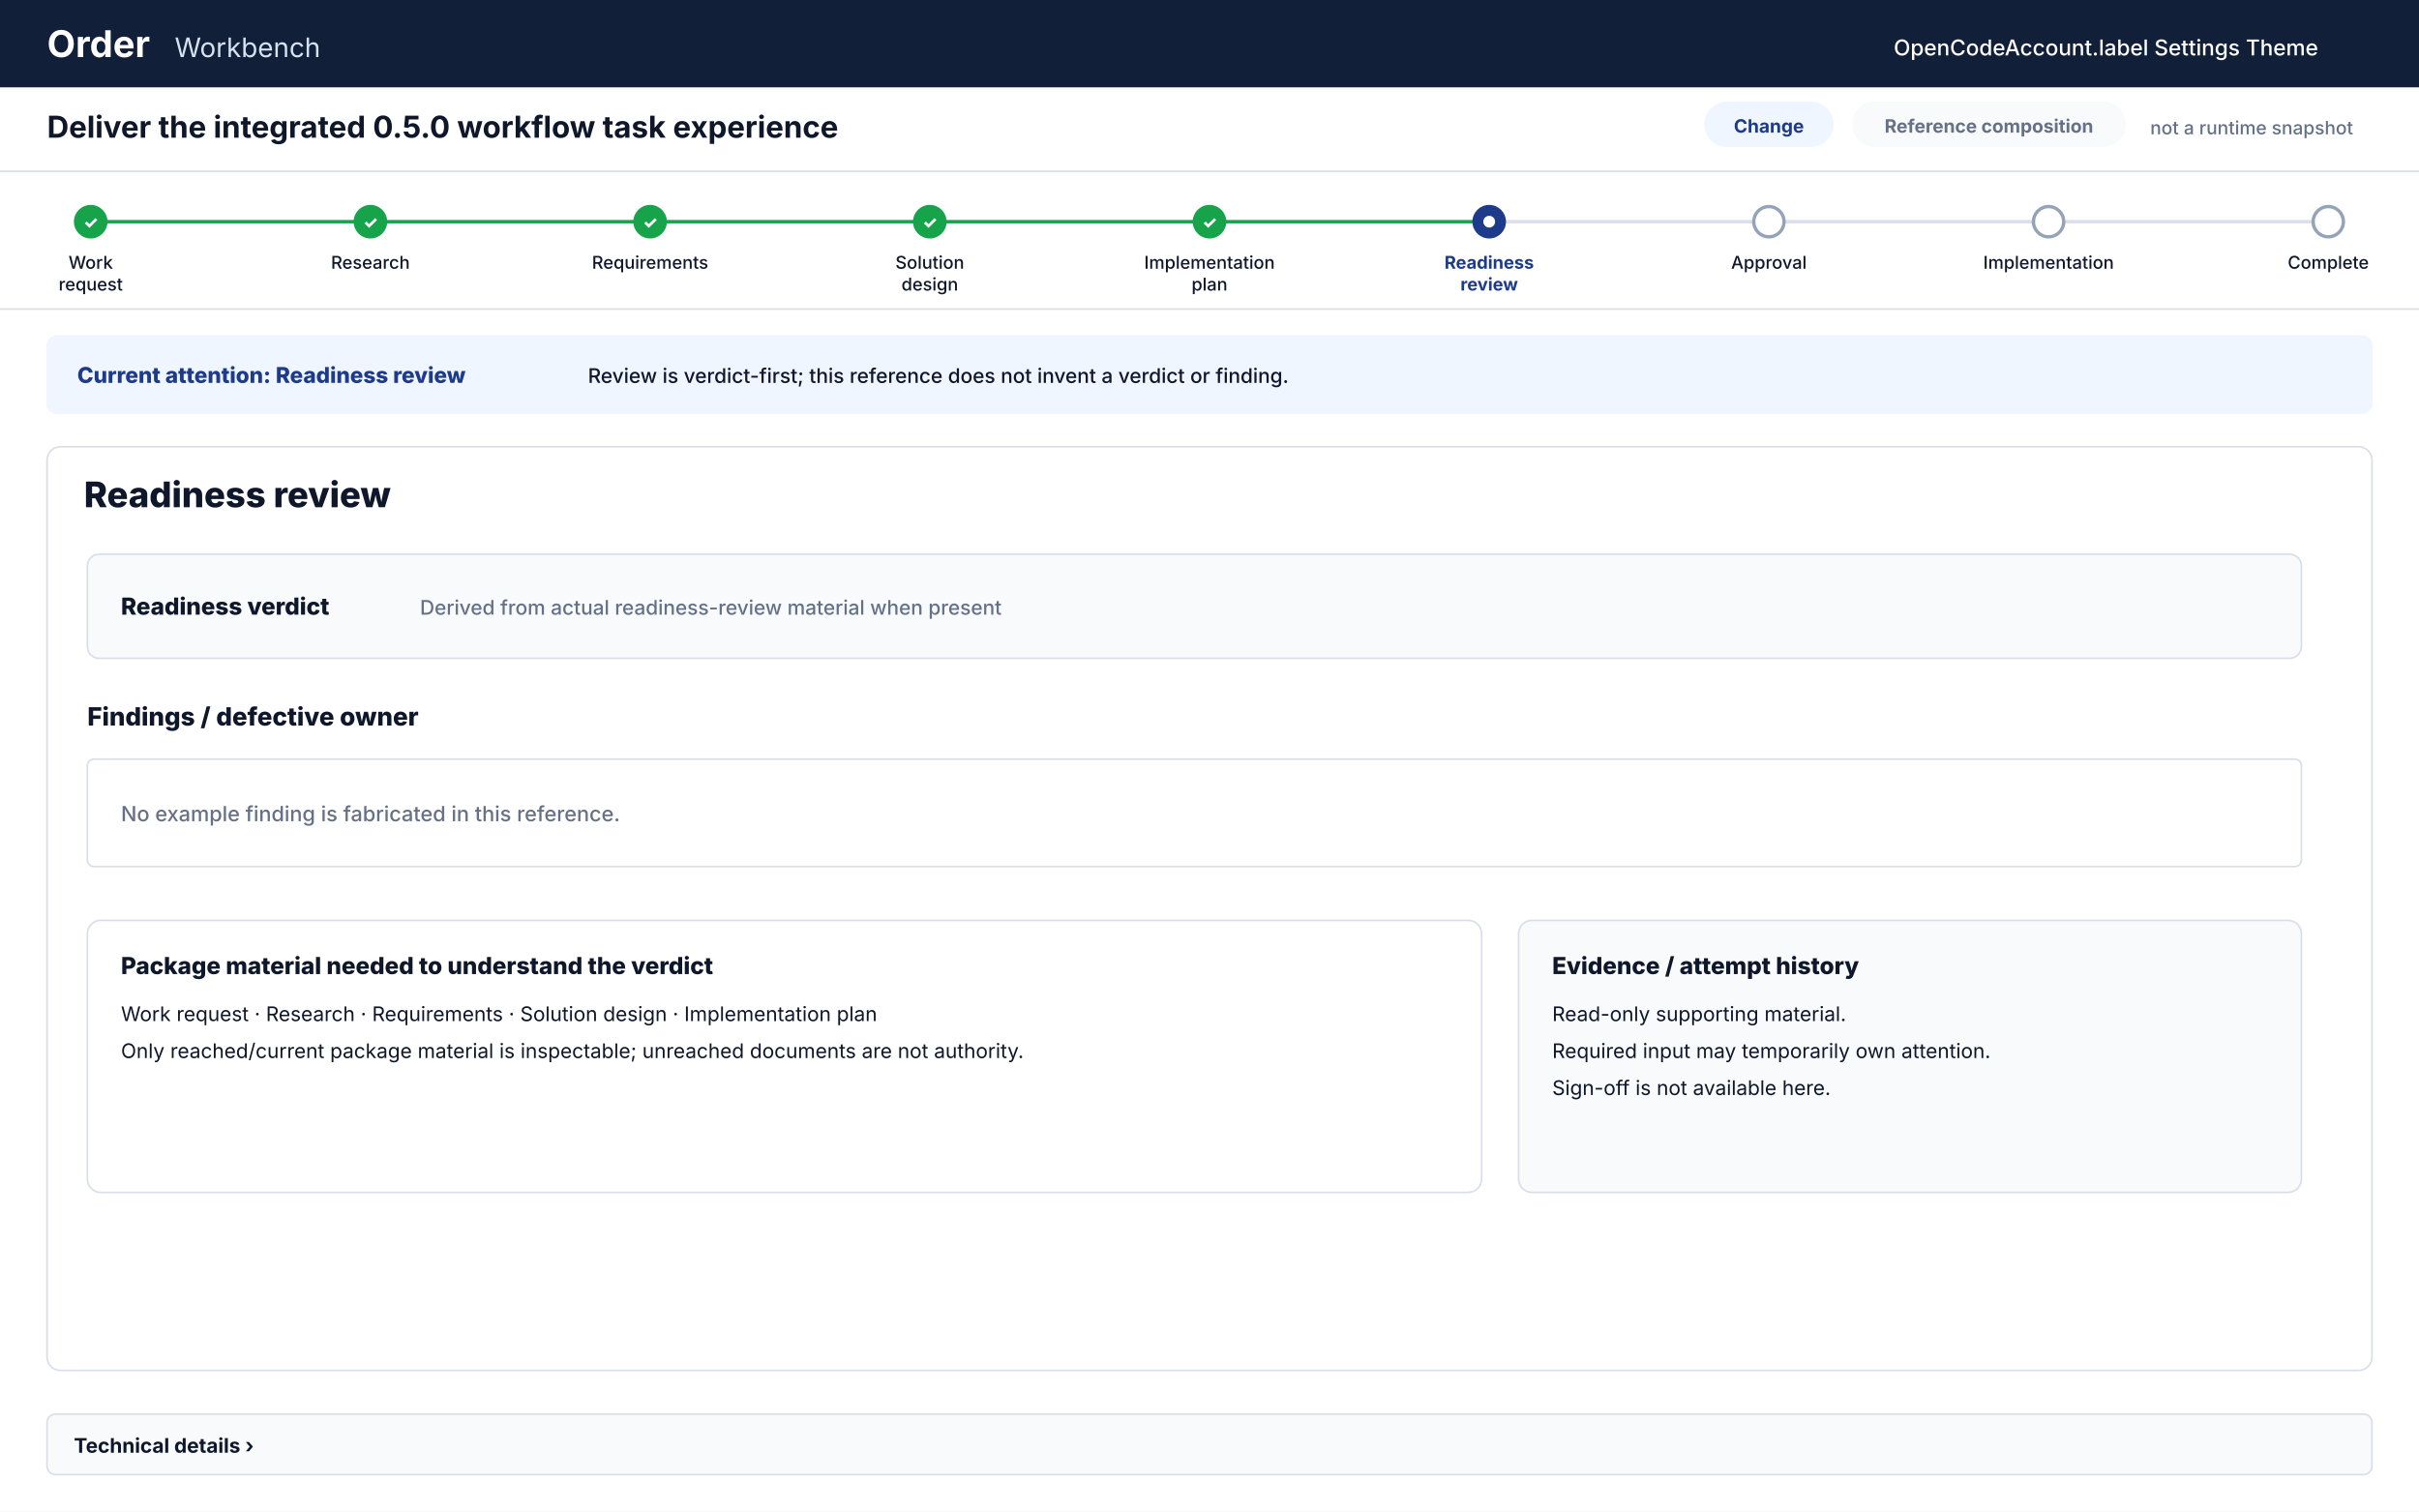
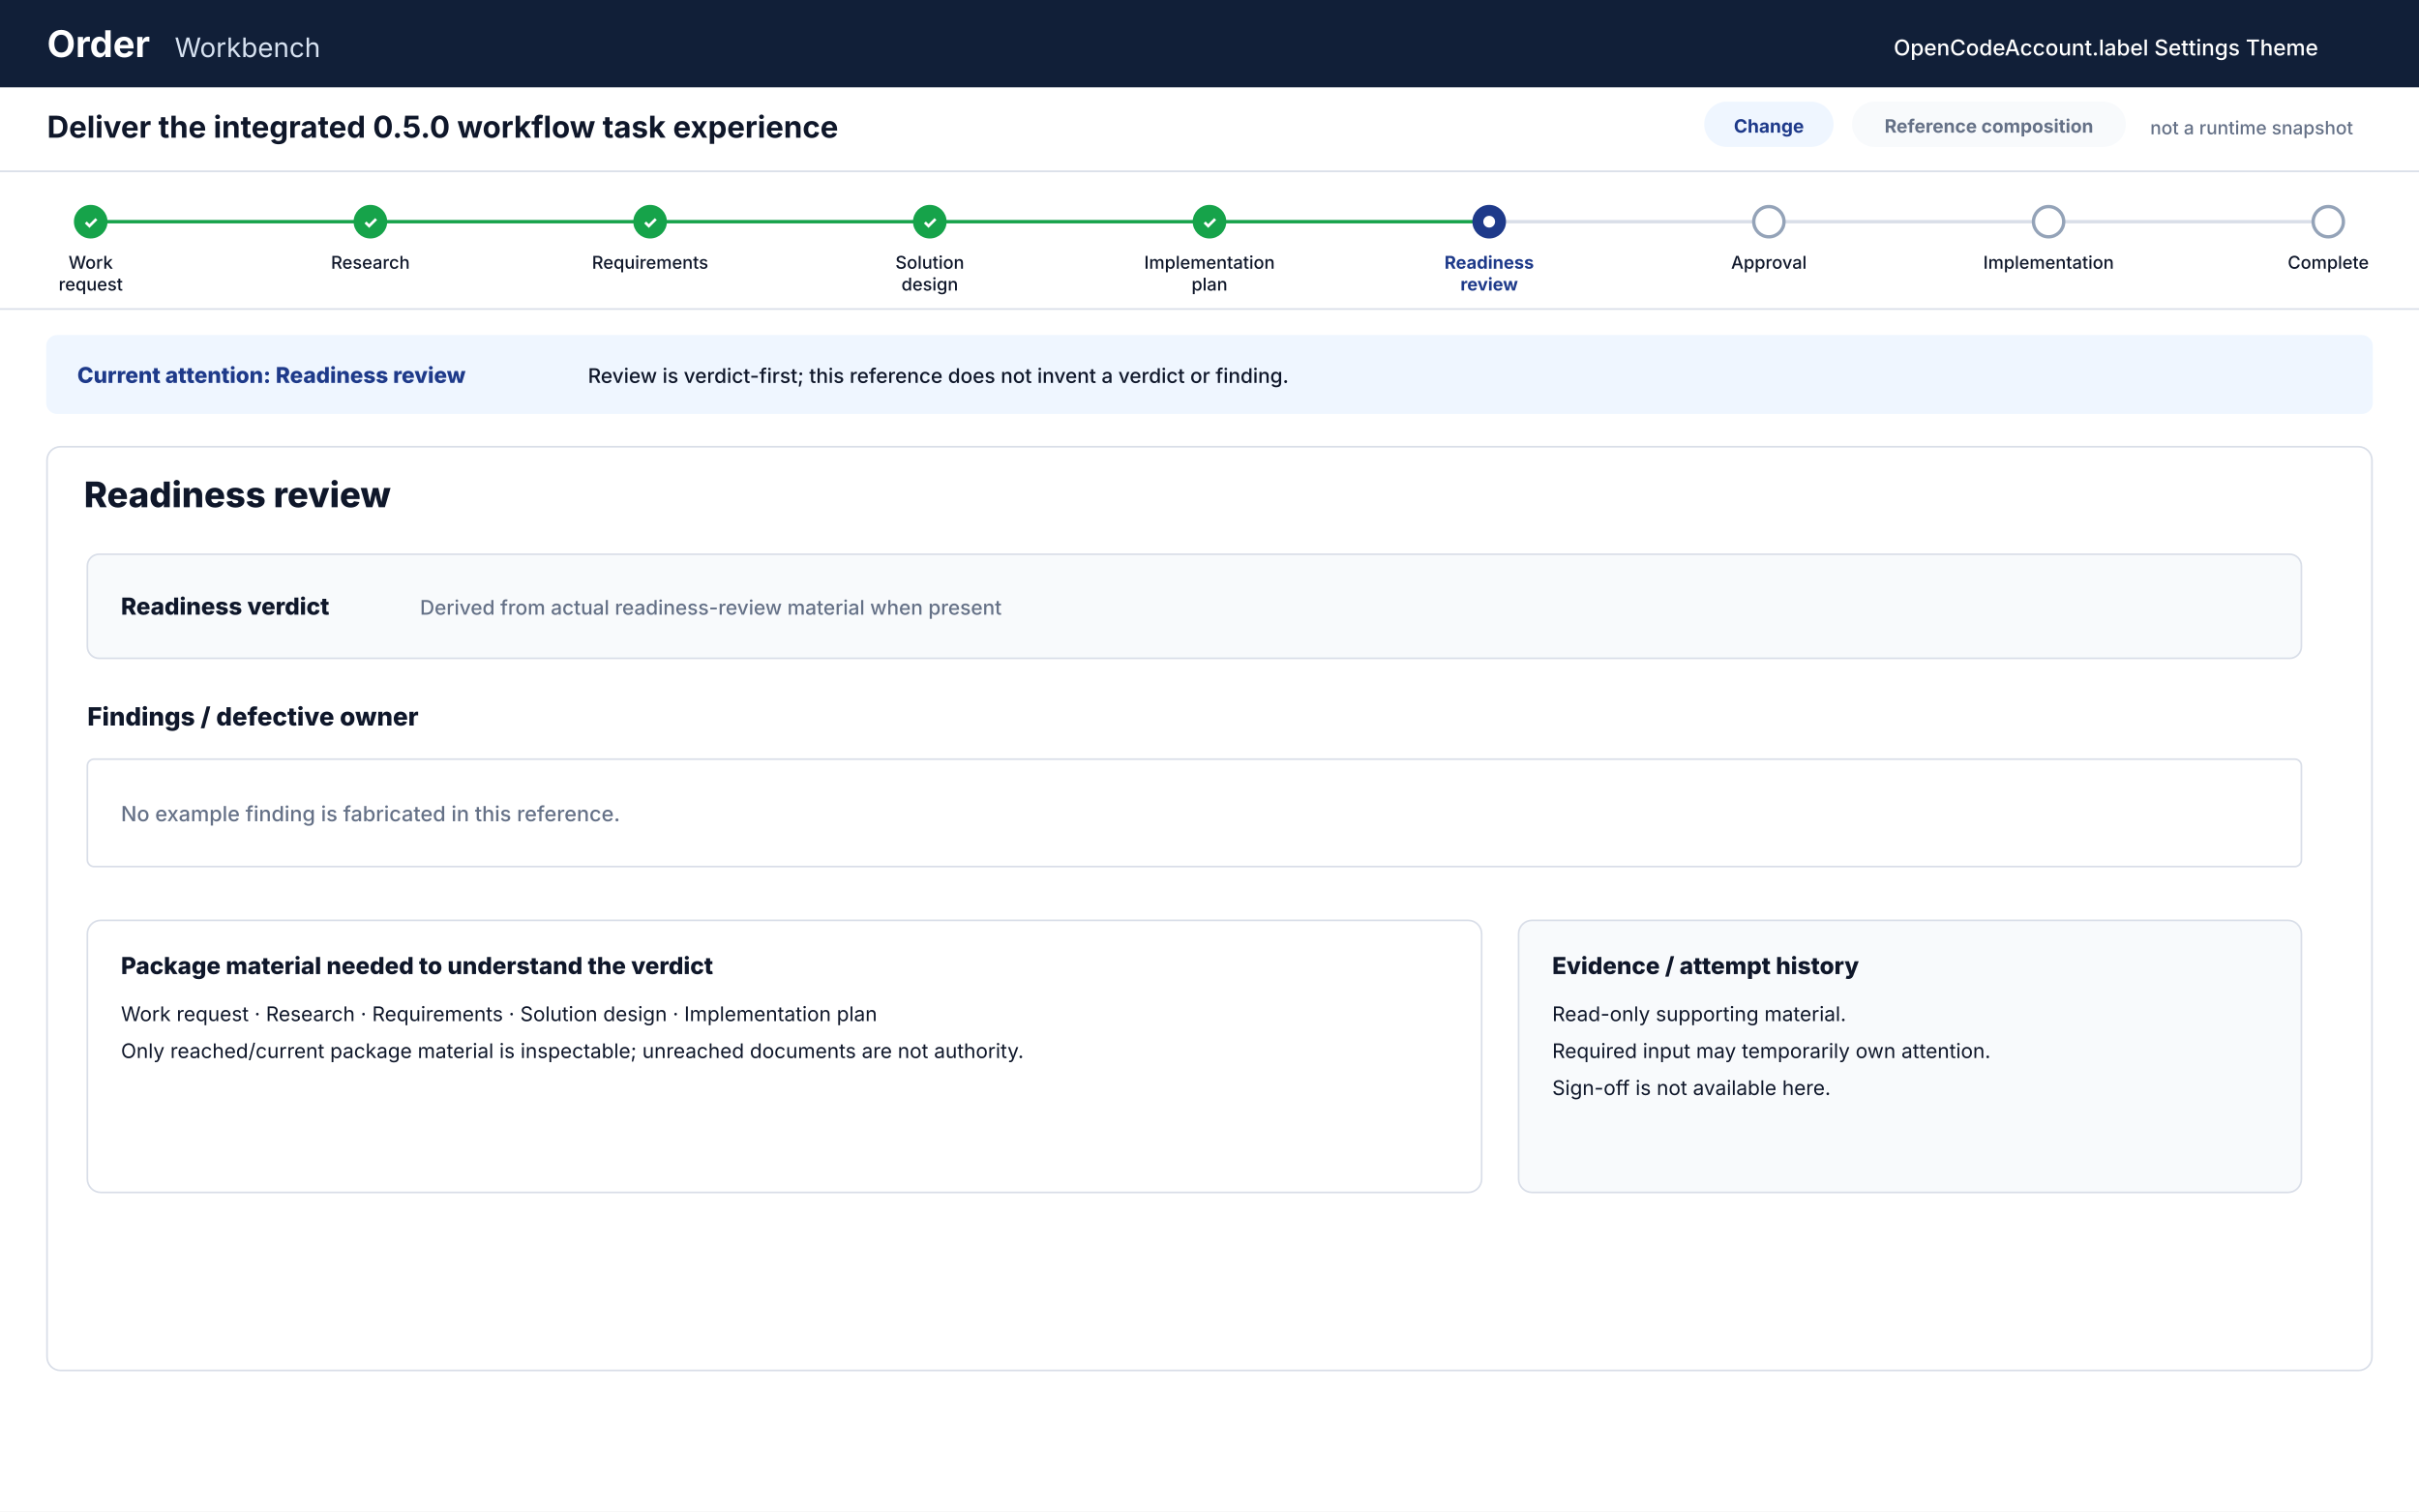
<svg xmlns="http://www.w3.org/2000/svg" width="1440" height="900" viewBox="0 0 1440 900">
  <rect width="1440" height="900" fill="#FFFFFF" />
  <rect width="1440" height="52" fill="#111F38" />
  <text x="28" y="34" font-family="ui-sans-serif,system-ui,-apple-system,Segoe UI,sans-serif" font-size="22" font-weight="700" fill="#fff" text-anchor="start">Order</text>
  <text x="104" y="34" font-family="ui-sans-serif,system-ui,-apple-system,Segoe UI,sans-serif" font-size="16" font-weight="400" fill="#D7E2F1" text-anchor="start">Workbench</text>
  <text x="1380" y="33" font-family="ui-sans-serif,system-ui,-apple-system,Segoe UI,sans-serif" font-size="13" font-weight="500" fill="#fff" text-anchor="end">OpenCodeAccount.label   Settings   Theme</text>
  <line x1="0" y1="102" x2="1440" y2="102" stroke="#D9DEE8" stroke-width="1" />
  <text x="28" y="82" font-family="ui-sans-serif,system-ui,-apple-system,Segoe UI,sans-serif" font-size="18" font-weight="700" fill="#0F172A" text-anchor="start">Deliver the integrated 0.5.0 workflow task experience</text>
  <rect x="1015" y="61" width="76" height="26" rx="13" fill="#EFF6FF" stroke="#EFF6FF" />
  <text x="1053" y="79" font-family="ui-sans-serif,system-ui,-apple-system,Segoe UI,sans-serif" font-size="11" font-weight="700" fill="#1E3A8A" text-anchor="middle">Change</text>
  <rect x="1103" y="61" width="162" height="26" rx="13" fill="#F8FAFC" stroke="#F8FAFC" />
  <text x="1184" y="79" font-family="ui-sans-serif,system-ui,-apple-system,Segoe UI,sans-serif" font-size="11" font-weight="700" fill="#657187" text-anchor="middle">Reference composition</text>
  <text x="1280" y="80" font-family="ui-sans-serif,system-ui,-apple-system,Segoe UI,sans-serif" font-size="11" font-weight="500" fill="#657187" text-anchor="start">not a runtime snapshot</text>
  <line x1="54" y1="132" x2="1386" y2="132" stroke="#D9DEE8" stroke-width="2" />
  <line x1="54" y1="132" x2="886.5" y2="132" stroke="#16A34A" stroke-width="2" />
  <circle cx="54" cy="132" r="9" fill="#16A34A" stroke="#16A34A" stroke-width="2" />
  <text x="54" y="136" font-family="ui-sans-serif,system-ui,-apple-system,Segoe UI,sans-serif" font-size="10" font-weight="800" fill="#fff" text-anchor="middle">✓</text>
  <text x="54" y="160" font-family="ui-sans-serif,system-ui,-apple-system,Segoe UI,sans-serif" font-size="10.5" font-weight="500" fill="#0F172A" text-anchor="middle">Work</text>
  <text x="54" y="173" font-family="ui-sans-serif,system-ui,-apple-system,Segoe UI,sans-serif" font-size="10.5" font-weight="500" fill="#0F172A" text-anchor="middle">request</text>
  <circle cx="220.5" cy="132" r="9" fill="#16A34A" stroke="#16A34A" stroke-width="2" />
  <text x="220.5" y="136" font-family="ui-sans-serif,system-ui,-apple-system,Segoe UI,sans-serif" font-size="10" font-weight="800" fill="#fff" text-anchor="middle">✓</text>
  <text x="220.5" y="160" font-family="ui-sans-serif,system-ui,-apple-system,Segoe UI,sans-serif" font-size="10.5" font-weight="500" fill="#0F172A" text-anchor="middle">Research</text>
  <circle cx="387" cy="132" r="9" fill="#16A34A" stroke="#16A34A" stroke-width="2" />
  <text x="387" y="136" font-family="ui-sans-serif,system-ui,-apple-system,Segoe UI,sans-serif" font-size="10" font-weight="800" fill="#fff" text-anchor="middle">✓</text>
  <text x="387" y="160" font-family="ui-sans-serif,system-ui,-apple-system,Segoe UI,sans-serif" font-size="10.5" font-weight="500" fill="#0F172A" text-anchor="middle">Requirements</text>
  <circle cx="553.5" cy="132" r="9" fill="#16A34A" stroke="#16A34A" stroke-width="2" />
  <text x="553.5" y="136" font-family="ui-sans-serif,system-ui,-apple-system,Segoe UI,sans-serif" font-size="10" font-weight="800" fill="#fff" text-anchor="middle">✓</text>
  <text x="553.5" y="160" font-family="ui-sans-serif,system-ui,-apple-system,Segoe UI,sans-serif" font-size="10.5" font-weight="500" fill="#0F172A" text-anchor="middle">Solution</text>
  <text x="553.5" y="173" font-family="ui-sans-serif,system-ui,-apple-system,Segoe UI,sans-serif" font-size="10.5" font-weight="500" fill="#0F172A" text-anchor="middle">design</text>
  <circle cx="720" cy="132" r="9" fill="#16A34A" stroke="#16A34A" stroke-width="2" />
  <text x="720" y="136" font-family="ui-sans-serif,system-ui,-apple-system,Segoe UI,sans-serif" font-size="10" font-weight="800" fill="#fff" text-anchor="middle">✓</text>
  <text x="720" y="160" font-family="ui-sans-serif,system-ui,-apple-system,Segoe UI,sans-serif" font-size="10.5" font-weight="500" fill="#0F172A" text-anchor="middle">Implementation</text>
  <text x="720" y="173" font-family="ui-sans-serif,system-ui,-apple-system,Segoe UI,sans-serif" font-size="10.5" font-weight="500" fill="#0F172A" text-anchor="middle">plan</text>
  <circle cx="886.5" cy="132" r="9" fill="#1E3A8A" stroke="#1E3A8A" stroke-width="2" />
  <circle cx="886.5" cy="132" r="3.5" fill="#fff" />
  <text x="886.5" y="160" font-family="ui-sans-serif,system-ui,-apple-system,Segoe UI,sans-serif" font-size="10.5" font-weight="700" fill="#1E3A8A" text-anchor="middle">Readiness</text>
  <text x="886.5" y="173" font-family="ui-sans-serif,system-ui,-apple-system,Segoe UI,sans-serif" font-size="10.5" font-weight="700" fill="#1E3A8A" text-anchor="middle">review</text>
  <circle cx="1053" cy="132" r="9" fill="#FFFFFF" stroke="#94A3B8" stroke-width="2" />
  <text x="1053" y="160" font-family="ui-sans-serif,system-ui,-apple-system,Segoe UI,sans-serif" font-size="10.5" font-weight="500" fill="#0F172A" text-anchor="middle">Approval</text>
  <circle cx="1219.5" cy="132" r="9" fill="#FFFFFF" stroke="#94A3B8" stroke-width="2" />
  <text x="1219.5" y="160" font-family="ui-sans-serif,system-ui,-apple-system,Segoe UI,sans-serif" font-size="10.5" font-weight="500" fill="#0F172A" text-anchor="middle">Implementation</text>
  <circle cx="1386" cy="132" r="9" fill="#FFFFFF" stroke="#94A3B8" stroke-width="2" />
  <text x="1386" y="160" font-family="ui-sans-serif,system-ui,-apple-system,Segoe UI,sans-serif" font-size="10.5" font-weight="500" fill="#0F172A" text-anchor="middle">Complete</text>
  <line x1="0" y1="184" x2="1440" y2="184" stroke="#D9DEE8" stroke-width="1" />
  <rect x="28" y="200" width="1384" height="46" rx="6" fill="#EFF6FF" stroke="#EFF6FF" />
  <text x="46" y="228" font-family="ui-sans-serif,system-ui,-apple-system,Segoe UI,sans-serif" font-size="13" font-weight="800" fill="#1E3A8A" text-anchor="start">Current attention: Readiness review</text>
  <text x="350" y="228" font-family="ui-sans-serif,system-ui,-apple-system,Segoe UI,sans-serif" font-size="12" font-weight="500" fill="#0F172A" text-anchor="start">Review is verdict-first; this reference does not invent a verdict or finding.</text>
  <rect x="28" y="266" width="1384" height="550" rx="8" fill="#FFFFFF" stroke="#D9DEE8" />
  <text x="50" y="302" font-family="ui-sans-serif,system-ui,-apple-system,Segoe UI,sans-serif" font-size="21" font-weight="800" fill="#0F172A" text-anchor="start">Readiness review</text>
  <rect x="52" y="330" width="1318" height="62" rx="7" fill="#F8FAFC" stroke="#D9DEE8" />
  <text x="72" y="366" font-family="ui-sans-serif,system-ui,-apple-system,Segoe UI,sans-serif" font-size="14" font-weight="800" fill="#0F172A" text-anchor="start">Readiness verdict</text>
  <text x="250" y="366" font-family="ui-sans-serif,system-ui,-apple-system,Segoe UI,sans-serif" font-size="12" font-weight="500" fill="#657187" text-anchor="start">Derived from actual readiness-review material when present</text>
  <text x="52" y="432" font-family="ui-sans-serif,system-ui,-apple-system,Segoe UI,sans-serif" font-size="15" font-weight="800" fill="#0F172A" text-anchor="start">Findings / defective owner</text>
  <rect x="52" y="452" width="1318" height="64" rx="4" fill="#FFFFFF" stroke="#D9DEE8" />
  <text x="72" y="489" font-family="ui-sans-serif,system-ui,-apple-system,Segoe UI,sans-serif" font-size="12.5" font-weight="500" fill="#657187" text-anchor="start">No example finding is fabricated in this reference.</text>
  <rect x="52" y="548" width="830" height="162" rx="8" fill="#FFFFFF" stroke="#D9DEE8" />
  <text x="72" y="580" font-family="ui-sans-serif,system-ui,-apple-system,Segoe UI,sans-serif" font-size="14" font-weight="800" fill="#0F172A" text-anchor="start">Package material needed to understand the verdict</text>
  <text x="72" y="608" font-family="ui-sans-serif,system-ui,-apple-system,Segoe UI,sans-serif" font-size="12" font-weight="400" fill="#0F172A" text-anchor="start">Work request · Research · Requirements · Solution design · Implementation plan</text>
  <text x="72" y="630" font-family="ui-sans-serif,system-ui,-apple-system,Segoe UI,sans-serif" font-size="12" font-weight="400" fill="#0F172A" text-anchor="start">Only reached/current package material is inspectable; unreached documents are not authority.</text>
  <rect x="904" y="548" width="466" height="162" rx="8" fill="#F8FAFC" stroke="#D9DEE8" />
  <text x="924" y="580" font-family="ui-sans-serif,system-ui,-apple-system,Segoe UI,sans-serif" font-size="14" font-weight="800" fill="#0F172A" text-anchor="start">Evidence / attempt history</text>
  <text x="924" y="608" font-family="ui-sans-serif,system-ui,-apple-system,Segoe UI,sans-serif" font-size="12" font-weight="400" fill="#0F172A" text-anchor="start">Read-only supporting material.</text>
  <text x="924" y="630" font-family="ui-sans-serif,system-ui,-apple-system,Segoe UI,sans-serif" font-size="12" font-weight="400" fill="#0F172A" text-anchor="start">Required input may temporarily own attention.</text>
  <text x="924" y="652" font-family="ui-sans-serif,system-ui,-apple-system,Segoe UI,sans-serif" font-size="12" font-weight="400" fill="#0F172A" text-anchor="start">Sign-off is not available here.</text>
-   <rect x="28" y="842" width="1384" height="36" rx="5" fill="#F8FAFC" stroke="#D9DEE8" />
-   <text x="44" y="865" font-family="ui-sans-serif,system-ui,-apple-system,Segoe UI,sans-serif" font-size="12" font-weight="700" fill="#0F172A" text-anchor="start">Technical details  ›</text>
</svg>
